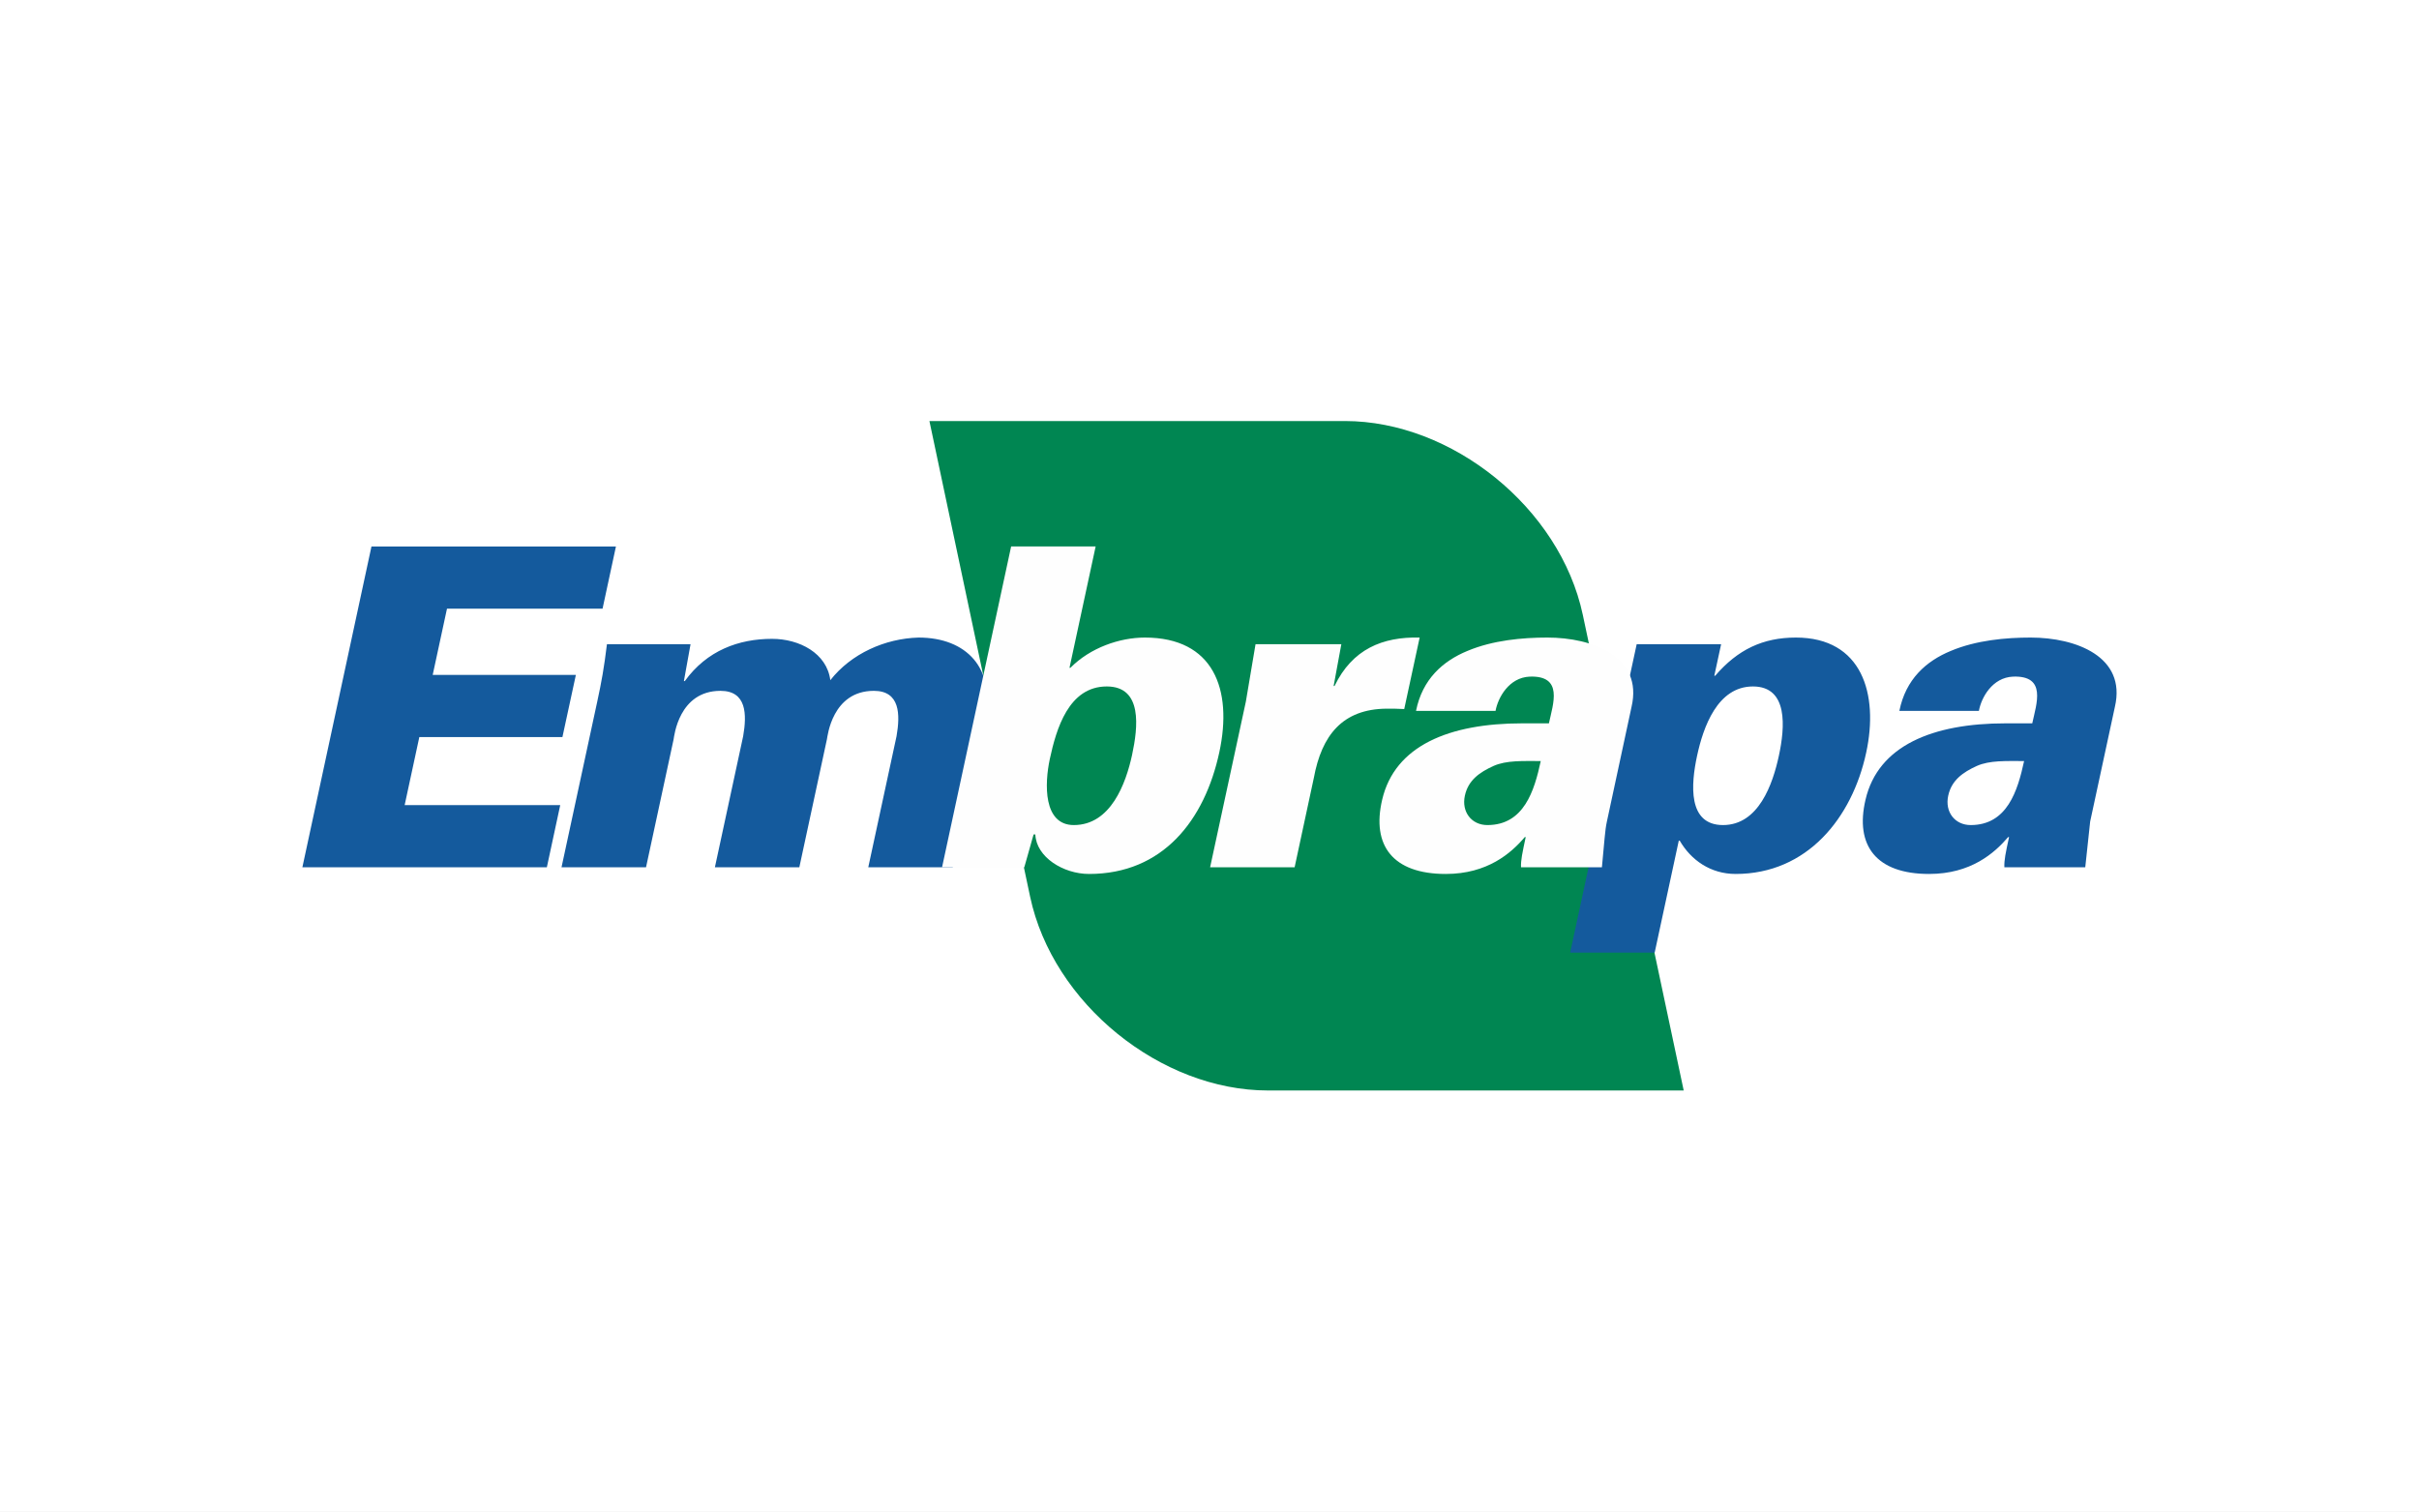
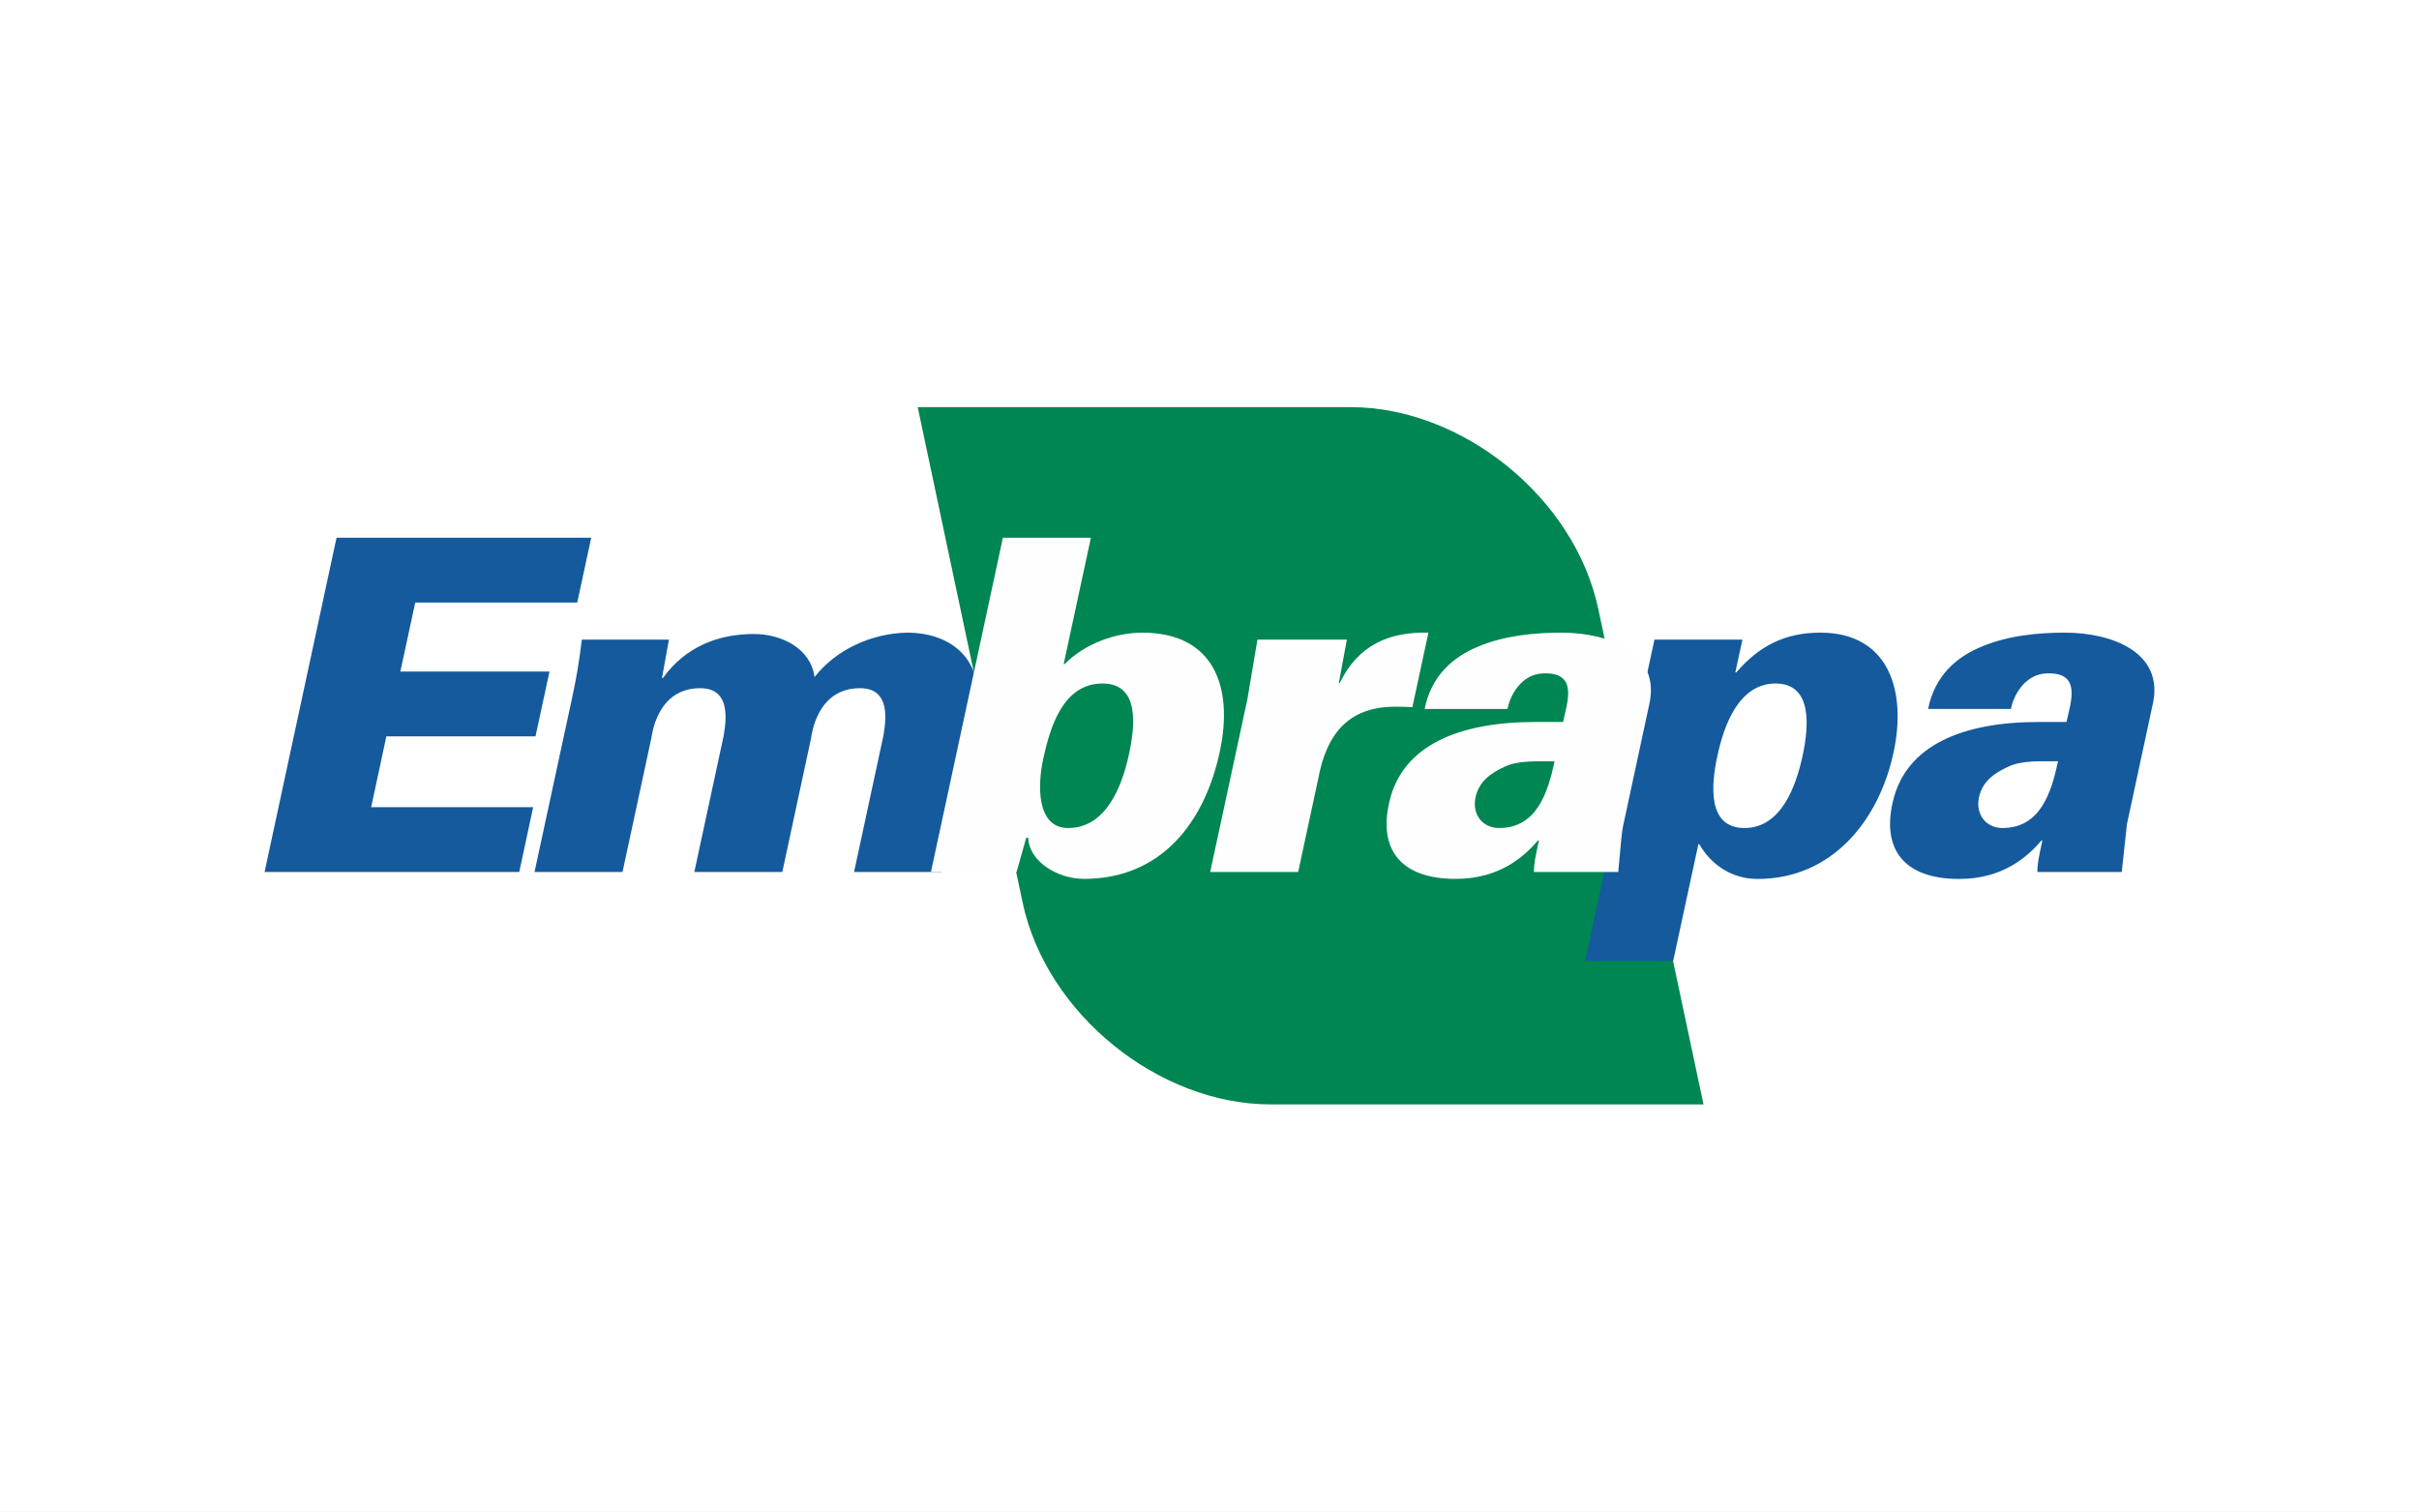
<svg xmlns="http://www.w3.org/2000/svg" width="320" height="200" shape-rendering="geometricPrecision" image-rendering="optimizeQuality" fill-rule="evenodd">
  <path d="M0 0h320v200H0z" fill="#fff" />
  <g fill-rule="nonzero">
-     <path d="M222.73 144.29h-55c-14.16 0-28.45-11.48-31.46-25.64l-13.32-62.94h54.96c14.16 0 28.46 11.48 31.47 25.63l13.35 62.95z" fill="#008652" />
-     <path d="M275.85 114.76l.65-6.06 3.27-15.17c1.55-6.64-5.14-9.17-11.14-9.17-3.29 0-7.19.35-10.55 1.76-3.29 1.35-5.98 3.76-6.82 7.94h10.52c.32-1.76 1.77-4.41 4.51-4.53 4.5-.17 3.1 3.59 2.55 6.18h-3.53c-9.64 0-16.87 2.94-18.53 10.11-1.42 6.06 1.42 9.82 8.41 9.82 5.53 0 8.65-2.76 10.46-4.88h.12c-.46 2.12-.66 3.06-.62 4h10.7zM91.35 85.24H80.29c-.39 3.18-.71 4.94-1.28 7.58l-4.73 21.94h11.18l3.65-16.94c.07-.35.67-6.41 6.2-6.41 3.47 0 3.5 3.12 3 6l-3.74 17.35h11.17l3.65-16.94c.08-.35.68-6.41 6.21-6.41 3.47 0 3.5 3.12 3 6l-3.74 17.35h11.17L130.29 95c1.4-6.53-2.41-10.64-8.77-10.64-4.43.12-8.92 2.12-11.68 5.64-.46-3.58-4.11-5.47-7.7-5.47-4.41 0-8.62 1.53-11.55 5.59h-.12l.88-4.88zm-19.01 29.52l1.77-8.23H53.53l1.94-9H74.4l1.78-8.23H57.24l1.89-8.76h20.58l1.77-8.23H49.14L40 114.76h32.34zm185.38-9.47c.44-2.06 1.96-3.11 3.78-3.94 1.7-.76 3.91-.65 6.26-.65-.85 3.94-2.24 8.47-7.06 8.47-2.12 0-3.44-1.76-2.98-3.88zm-25.83-14.46c4.7 0 4.24 5.41 3.43 9.17s-2.68 9.17-7.39 9.17c-4.7 0-4.24-5.41-3.43-9.17s2.68-9.17 7.39-9.17zm-4.21-5.59h-11.17l-8.8 40.81h11.18l3.19-14.82h.12c1.5 2.59 4.1 4.41 7.4 4.41 9.46 0 15.41-7.41 17.27-16.05 1.68-7.76-.54-15.23-9.3-15.23-4.35 0-7.69 1.58-10.67 5.05h-.12l.9-4.17z" fill="#145a9d" />
-     <path d="M177.44 85.24h-11.35l-1.28 7.59-4.73 21.93h11.18l2.54-11.82c1.04-5.65 3.79-9.12 9.62-9.17.77 0 1.53 0 2.34.05l2.04-9.46c-4.91-.12-8.91 1.53-11.26 6.41h-.12l1.02-5.53zm-31.03 5.59c4.77 0 4.13 5.41 3.35 9.05-.83 3.82-2.83 9.29-7.71 9.29-4.06 0-3.88-5.47-3.17-8.76.85-3.94 2.48-9.58 7.53-9.58zm-21.79 23.93h10.88l1.23-4.35h.23c.12 3 3.7 5.23 7.11 5.23 9.76 0 15.29-7.11 17.23-16.11 1.8-8.35-.79-15.17-9.85-15.17-3.35 0-7.23 1.35-9.85 4h-.12l3.46-16.06h-11.18l-9.14 42.46zm69.16-9.47c.44-2.06 1.96-3.11 3.79-3.94 1.69-.76 3.9-.65 6.25-.65-.85 3.95-2.23 8.47-7.06 8.47-2.11 0-3.44-1.76-2.98-3.88zm18.13 9.47c.35-3.53.39-4.82.66-6.06l3.26-15.17c1.55-6.64-5.14-9.17-11.13-9.17-3.3 0-7.2.35-10.56 1.76-3.29 1.35-5.98 3.76-6.82 7.94h10.52c.32-1.76 1.78-4.41 4.51-4.53 4.5-.17 3.1 3.59 2.55 6.18h-3.53c-9.64 0-16.86 2.94-18.53 10.11-1.42 6.06 1.42 9.82 8.41 9.82 5.53 0 8.66-2.76 10.46-4.88h.12c-.45 2.12-.66 3.06-.62 4h10.7z" fill="#fefefe" />
+     <path d="M225.35 146.13h-57.3c-14.74 0-29.64-11.95-32.77-26.7L121.4 53.87h57.26c14.75 0 29.64 11.95 32.77 26.7l13.92 65.56z" fill="#008652" />
+     <path d="M280.68 115.38l.68-6.31 3.4-15.81c1.62-6.92-5.35-9.55-11.6-9.55-3.43 0-7.49.36-10.99 1.84-3.43 1.4-6.24 3.91-7.11 8.26h10.96c.34-1.83 1.85-4.59 4.7-4.71 4.69-.19 3.23 3.73 2.65 6.43h-3.67c-10.05 0-17.57 3.06-19.3 10.53-1.48 6.31 1.47 10.24 8.76 10.24 5.76 0 9.01-2.89 10.9-5.09h.12c-.48 2.2-.69 3.19-.65 4.17h11.15zM88.49 84.63H76.97c-.4 3.3-.74 5.14-1.33 7.9l-4.93 22.85h11.64l3.8-17.65c.08-.36.71-6.67 6.46-6.67 3.62 0 3.65 3.24 3.13 6.25l-3.89 18.07h11.64l3.79-17.65c.08-.36.71-6.67 6.47-6.67 3.61 0 3.65 3.24 3.12 6.25l-3.89 18.07h11.64l4.43-20.59c1.47-6.8-2.51-11.08-9.13-11.08-4.62.12-9.29 2.2-12.17 5.88-.48-3.74-4.28-5.7-8.02-5.7-4.59 0-8.98 1.59-12.03 5.82h-.13l.92-5.08zm-19.8 30.75l1.84-8.58H49.1l2.01-9.37h19.73l1.85-8.57H52.96l1.97-9.13h21.43l1.85-8.58H44.52L35 115.38h33.69zm193.1-9.87c.46-2.14 2.05-3.24 3.95-4.1 1.76-.8 4.06-.68 6.51-.68-.88 4.11-2.33 8.83-7.35 8.83-2.21 0-3.58-1.84-3.11-4.05zm-26.91-15.07c4.9 0 4.42 5.64 3.58 9.56-.85 3.92-2.79 9.56-7.69 9.56-4.91 0-4.43-5.64-3.58-9.56.84-3.92 2.79-9.56 7.69-9.56zm-4.38-5.81h-11.64l-9.16 42.51h11.64l3.33-15.44h.12c1.56 2.7 4.28 4.6 7.71 4.6 9.86 0 16.05-7.72 17.99-16.73 1.75-8.08-.56-15.86-9.69-15.86-4.53 0-8.01 1.65-11.11 5.26h-.13l.94-4.34z" fill="#145a9d" />
+     <path d="M178.17 84.63h-11.83l-1.33 7.9-4.92 22.85h11.64l2.65-12.32c1.08-5.88 3.94-9.49 10.02-9.55.8 0 1.59 0 2.44.06l2.12-9.86c-5.12-.13-9.29 1.59-11.73 6.67h-.12l1.06-5.75zm-32.32 5.81c4.96 0 4.3 5.64 3.48 9.44-.86 3.98-2.94 9.68-8.02 9.68-4.23 0-4.05-5.7-3.31-9.13.89-4.1 2.58-9.99 7.85-9.99zm-22.7 24.94h11.33l1.28-4.54h.25c.12 3.13 3.85 5.45 7.4 5.45 10.16 0 15.93-7.41 17.94-16.78 1.88-8.7-.82-15.8-10.25-15.8-3.49 0-7.53 1.41-10.27 4.16h-.12l3.6-16.72h-11.64l-9.52 44.23zm72.04-9.87c.46-2.14 2.04-3.24 3.94-4.1 1.77-.8 4.07-.67 6.52-.67-.89 4.1-2.33 8.82-7.35 8.82-2.21 0-3.59-1.84-3.11-4.05zm18.88 9.87c.36-3.68.41-5.03.69-6.31l3.4-15.81c1.61-6.92-5.35-9.55-11.6-9.55-3.43 0-7.49.36-10.99 1.83-3.43 1.41-6.24 3.92-7.11 8.27h10.96c.34-1.83 1.85-4.59 4.69-4.71 4.7-.19 3.24 3.73 2.66 6.43h-3.68c-10.04 0-17.56 3.06-19.29 10.53-1.49 6.31 1.47 10.23 8.76 10.23 5.76 0 9.01-2.88 10.89-5.08h.13c-.48 2.2-.69 3.19-.66 4.17h11.15z" fill="#fefefe" />
  </g>
</svg>
